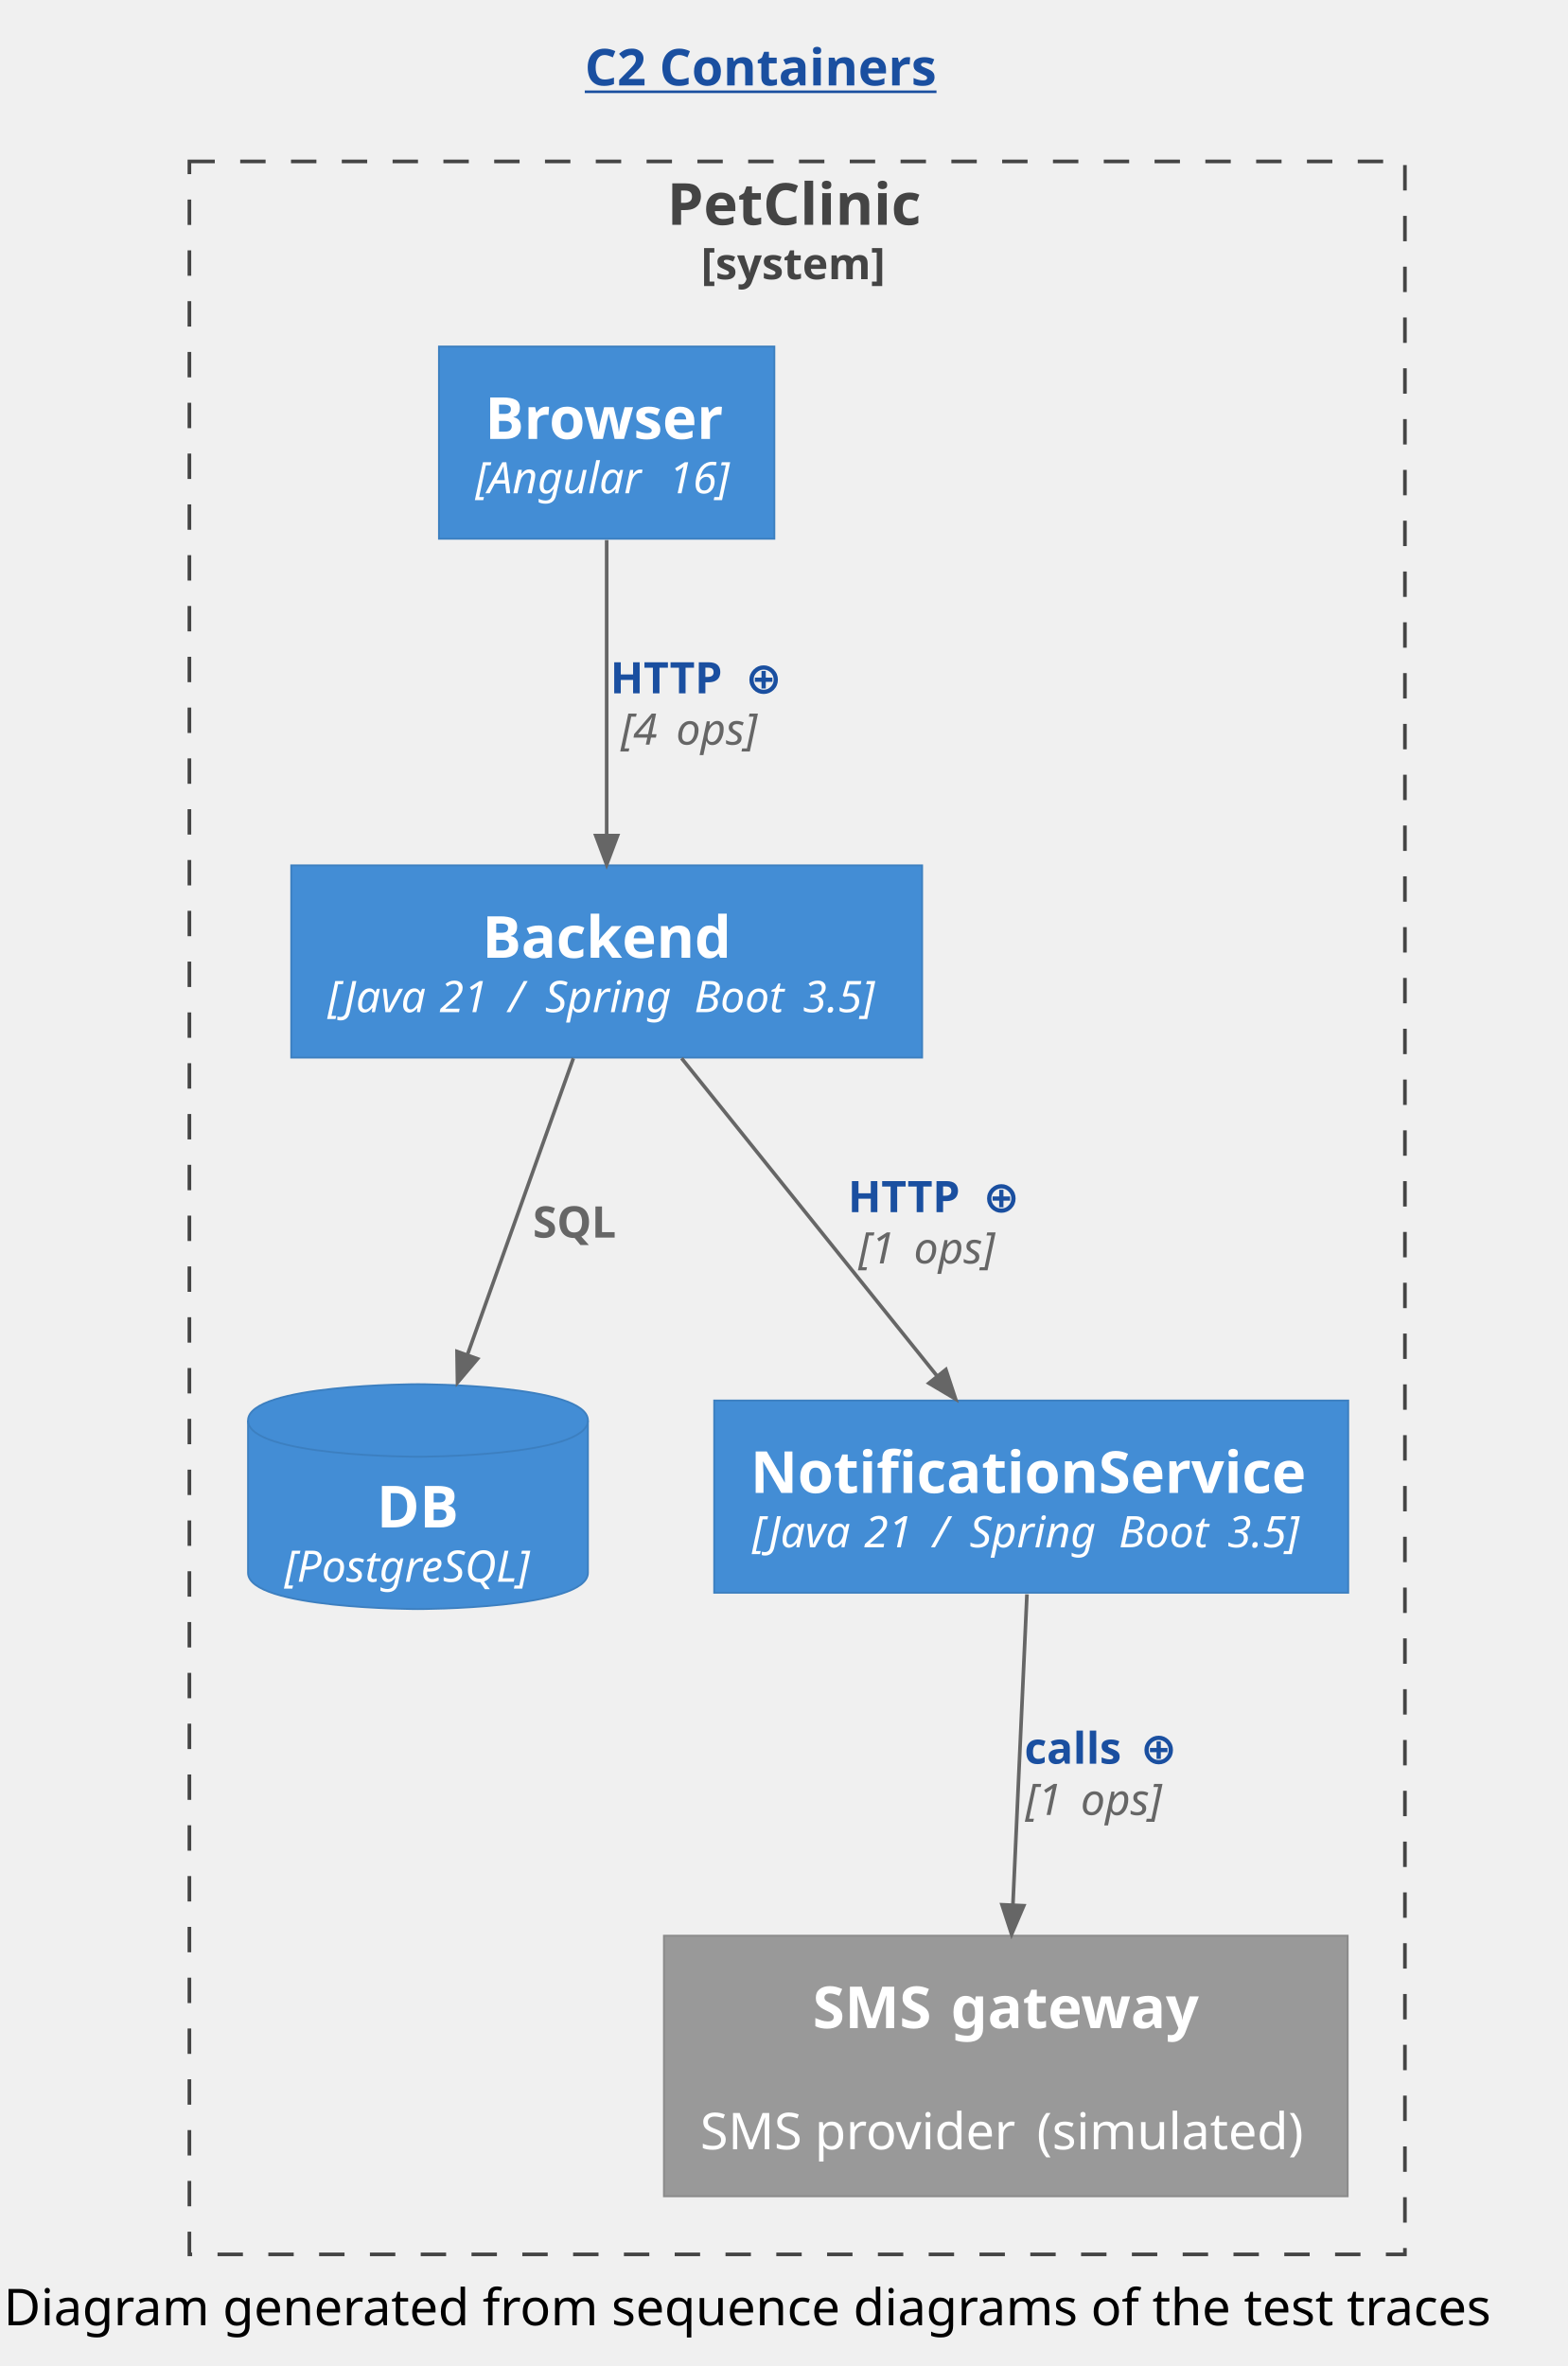
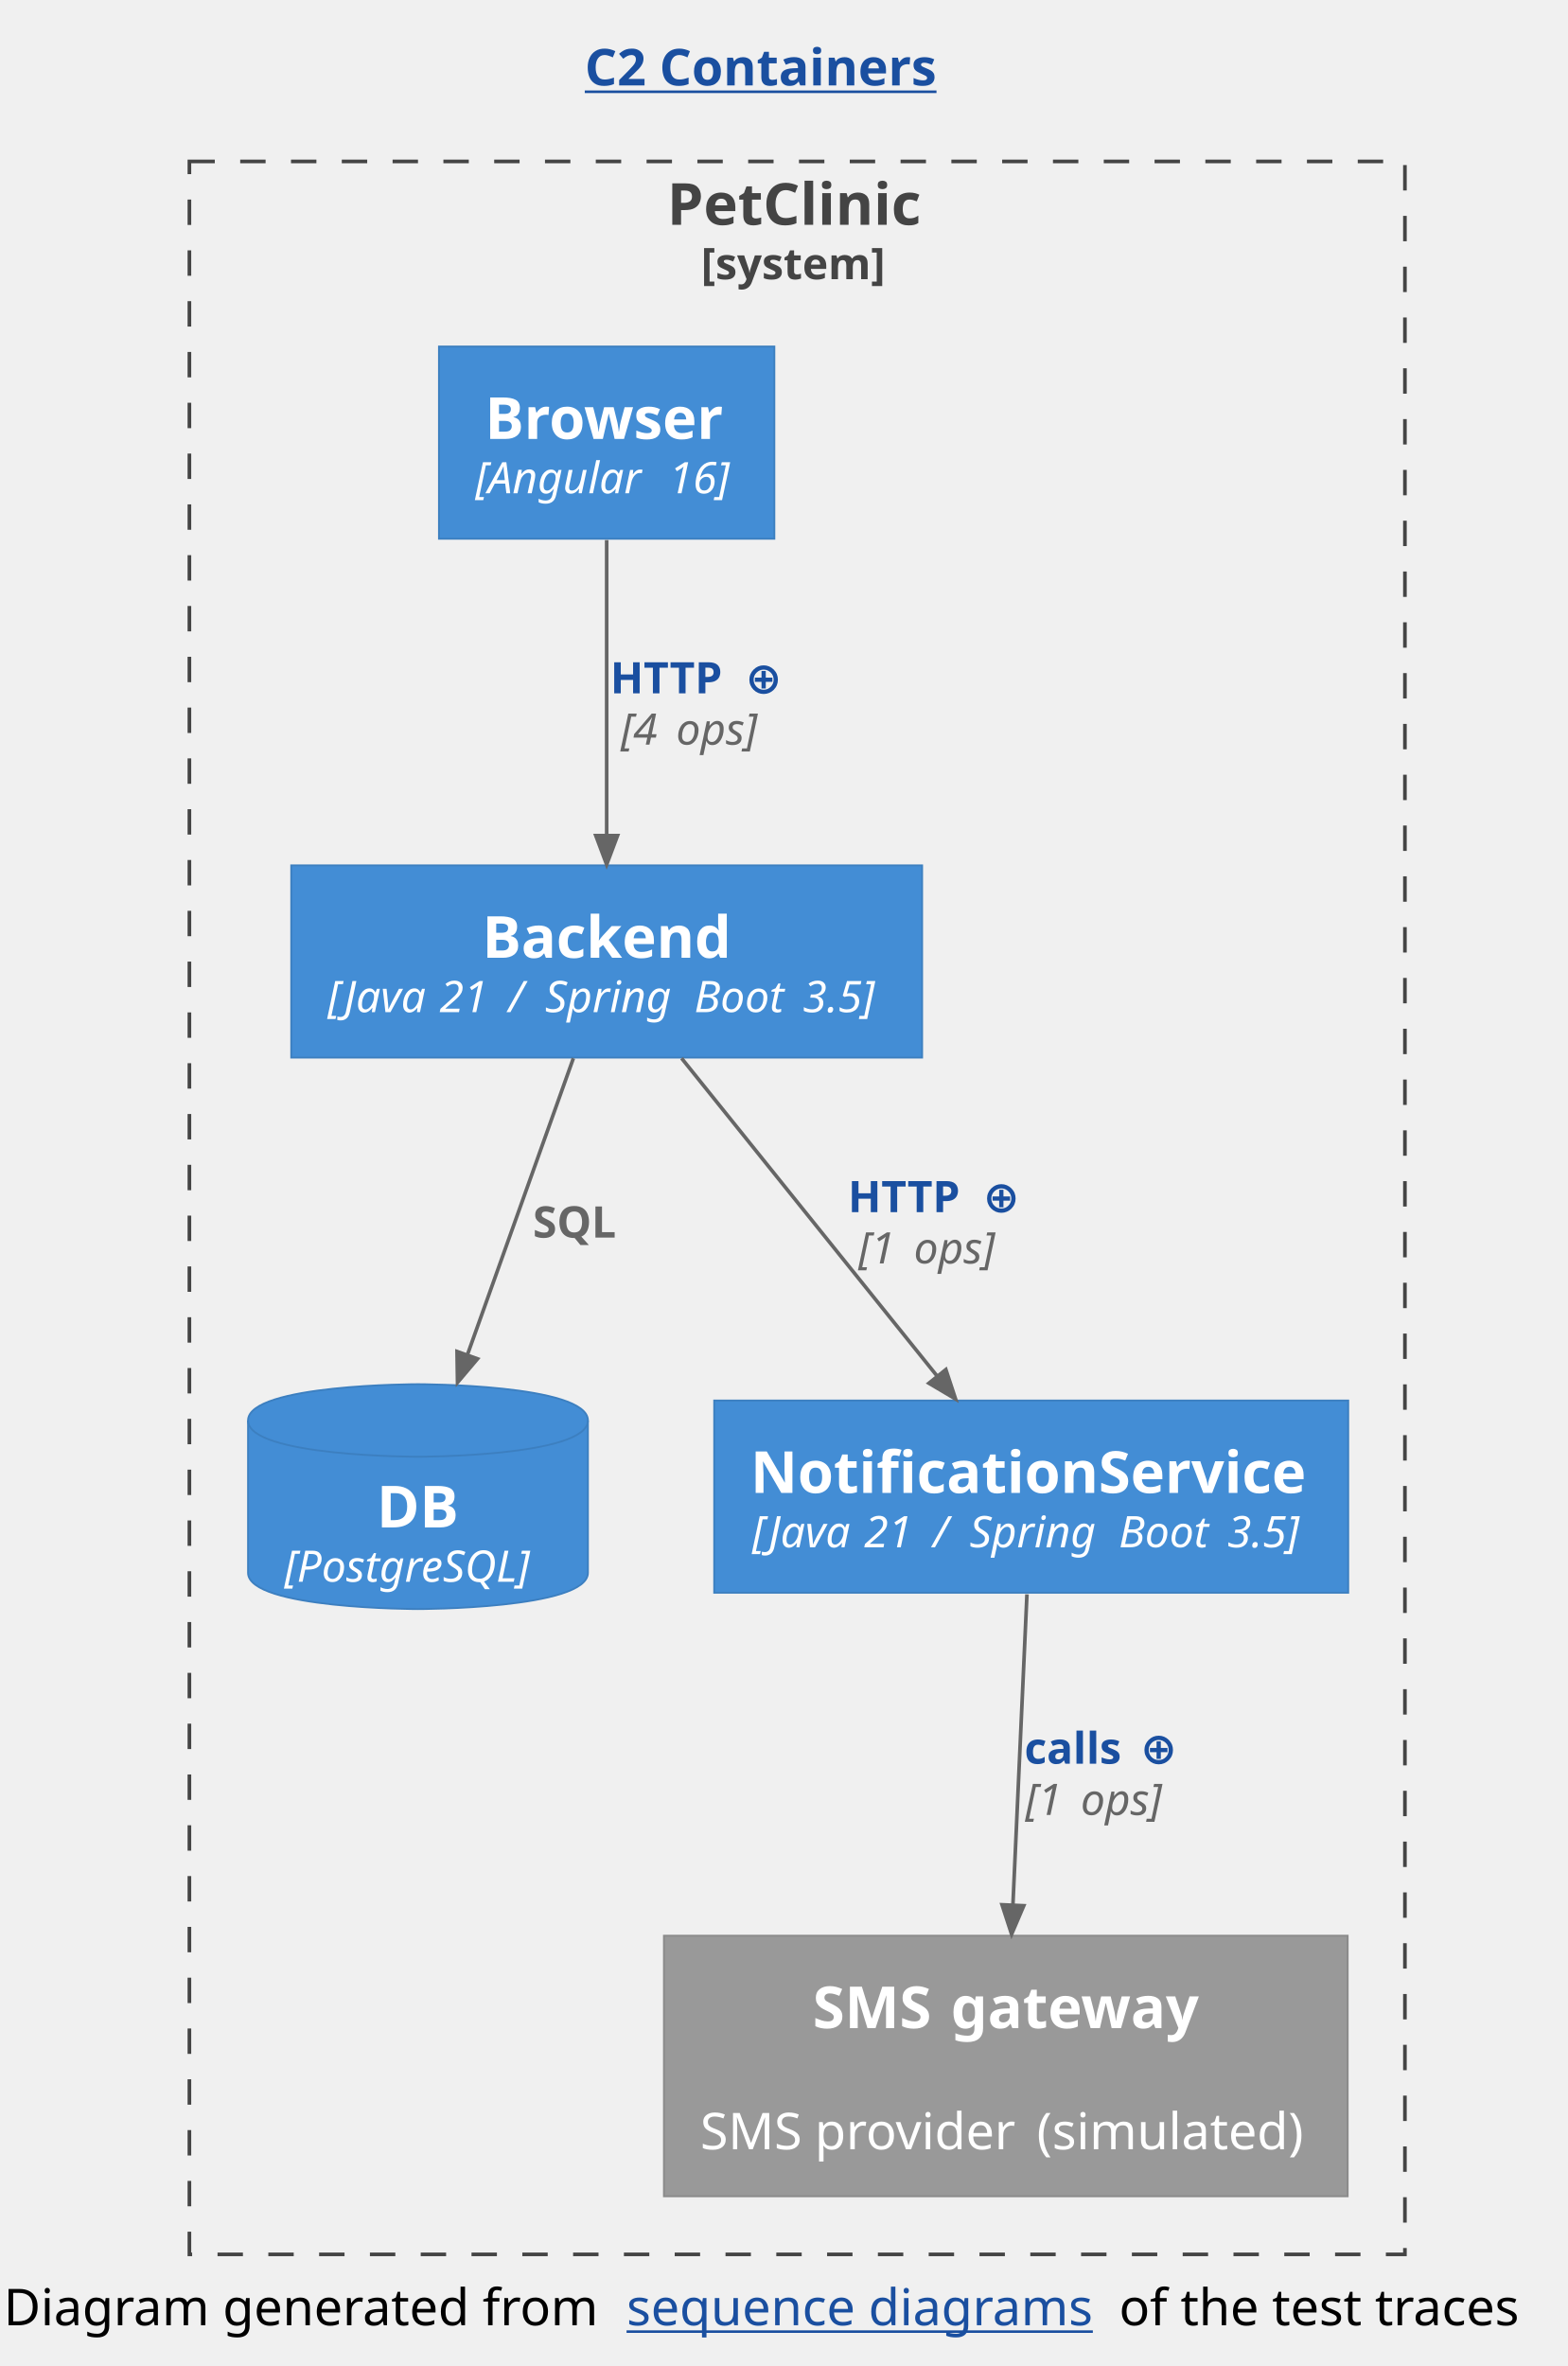
<svg xmlns="http://www.w3.org/2000/svg" xmlns:xlink="http://www.w3.org/1999/xlink" contentStyleType="text/css" data-diagram-type="DESCRIPTION" height="652px" preserveAspectRatio="none" style="width:432px;height:652px;background:#FFFFFF;" version="1.1" viewBox="0 0 432 652" width="432px" zoomAndPan="magnify">
  <defs />
  <g>
    <g class="title" data-source-line="6">
      <a href="https://c4model.com/diagrams/container" target="_blank" rel="noopener noreferrer" title="What is a C2 diagram?" xlink:actuate="onRequest" xlink:href="https://c4model.com/diagrams/container" xlink:show="new" xlink:title="What is a C2 diagram?" xlink:type="simple">
        <text fill="#1A4FA0" font-family="sans-serif" font-size="14" font-weight="bold" lengthAdjust="spacing" text-decoration="underline" textLength="102.067" x="161.166" y="23.535">C2 Containers</text>
      </a>
    </g>
    <g class="cluster" data-qualified-name="c2_system" data-source-line="1666" id="ent0002">
      <rect fill="none" height="576.75" style="stroke:#444444;stroke-width:1;stroke-dasharray:7,7;" width="335" x="52.2" y="44.488" />
      <text fill="#444444" font-family="sans-serif" font-size="16" font-weight="bold" lengthAdjust="spacing" textLength="71.703" x="183.848" y="61.957">PetClinic</text>
      <text fill="#444444" font-family="sans-serif" font-size="12" font-weight="bold" lengthAdjust="spacing" textLength="52.992" x="193.204" y="76.934">[system]</text>
    </g>
    <g class="entity" data-qualified-name="c2_system.Backend" data-source-line="71" id="ent0003">
      <rect fill="#438DD5" height="52.977" style="stroke:#3C7FC0;stroke-width:0.5;" width="173.885" x="80.26" y="238.468" />
      <text fill="#FFFFFF" font-family="sans-serif" font-size="16" font-weight="bold" lengthAdjust="spacing" textLength="68.609" x="132.897" y="263.937">Backend</text>
      <text fill="#FFFFFF" font-family="sans-serif" font-size="12" font-style="italic" lengthAdjust="spacing" textLength="27.1" x="90.26" y="278.914">[Java</text>
      <text fill="#FFFFFF" font-family="sans-serif" font-size="12" font-style="italic" lengthAdjust="spacing" textLength="3.797" x="117.359" y="278.914"> </text>
      <text fill="#FFFFFF" font-family="sans-serif" font-size="12" font-style="italic" lengthAdjust="spacing" textLength="15.176" x="121.156" y="278.914">21</text>
      <text fill="#FFFFFF" font-family="sans-serif" font-size="12" font-style="italic" lengthAdjust="spacing" textLength="3.797" x="136.332" y="278.914"> </text>
      <text fill="#FFFFFF" font-family="sans-serif" font-size="12" font-style="italic" lengthAdjust="spacing" textLength="6.293" x="140.129" y="278.914">/</text>
      <text fill="#FFFFFF" font-family="sans-serif" font-size="12" font-style="italic" lengthAdjust="spacing" textLength="3.797" x="146.422" y="278.914"> </text>
      <text fill="#FFFFFF" font-family="sans-serif" font-size="12" font-style="italic" lengthAdjust="spacing" textLength="37.324" x="150.219" y="278.914">Spring</text>
      <text fill="#FFFFFF" font-family="sans-serif" font-size="12" font-style="italic" lengthAdjust="spacing" textLength="3.797" x="187.543" y="278.914"> </text>
      <text fill="#FFFFFF" font-family="sans-serif" font-size="12" font-style="italic" lengthAdjust="spacing" textLength="26.133" x="191.34" y="278.914">Boot</text>
      <text fill="#FFFFFF" font-family="sans-serif" font-size="12" font-style="italic" lengthAdjust="spacing" textLength="3.797" x="217.473" y="278.914"> </text>
      <text fill="#FFFFFF" font-family="sans-serif" font-size="12" font-style="italic" lengthAdjust="spacing" textLength="22.875" x="221.269" y="278.914">3.5]</text>
    </g>
    <g class="entity" data-qualified-name="c2_system.Browser" data-source-line="71" id="ent0004">
      <rect fill="#438DD5" height="52.977" style="stroke:#3C7FC0;stroke-width:0.5;" width="92.439" x="120.98" y="95.488" />
      <text fill="#FFFFFF" font-family="sans-serif" font-size="16" font-weight="bold" lengthAdjust="spacing" textLength="67.07" x="133.664" y="120.957">Browser</text>
      <text fill="#FFFFFF" font-family="sans-serif" font-size="12" font-style="italic" lengthAdjust="spacing" textLength="49.565" x="130.98" y="135.934">[Angular</text>
      <text fill="#FFFFFF" font-family="sans-serif" font-size="12" font-style="italic" lengthAdjust="spacing" textLength="3.797" x="180.544" y="135.934"> </text>
      <text fill="#FFFFFF" font-family="sans-serif" font-size="12" font-style="italic" lengthAdjust="spacing" textLength="19.078" x="184.341" y="135.934">16]</text>
    </g>
    <g class="entity" data-qualified-name="c2_system.DB" data-source-line="75" id="ent0005">
      <path d="M68.36,391.438 C68.36,381.438 115.198,381.438 115.198,381.438 C115.198,381.438 162.036,381.438 162.036,391.438 L162.036,433.415 C162.036,443.415 115.198,443.415 115.198,443.415 C115.198,443.415 68.36,443.415 68.36,433.415 L68.36,391.438" fill="#438DD5" style="stroke:#3C7FC0;stroke-width:0.5;" />
      <path d="M68.36,391.438 C68.36,401.438 115.198,401.438 115.198,401.438 C115.198,401.438 162.036,401.438 162.036,391.438" fill="none" style="stroke:#3C7FC0;stroke-width:0.5;" />
      <text fill="#FFFFFF" font-family="sans-serif" font-size="16" font-weight="bold" lengthAdjust="spacing" textLength="22.766" x="103.815" y="420.907">DB</text>
      <text fill="#FFFFFF" font-family="sans-serif" font-size="12" font-style="italic" lengthAdjust="spacing" textLength="73.676" x="78.36" y="435.884">[PostgreSQL]</text>
    </g>
    <g class="entity" data-qualified-name="c2_system.NotificationService" data-source-line="71" id="ent0006">
      <rect fill="#438DD5" height="52.977" style="stroke:#3C7FC0;stroke-width:0.5;" width="174.75" x="196.83" y="385.938" />
      <text fill="#FFFFFF" font-family="sans-serif" font-size="16" font-weight="bold" lengthAdjust="spacing" textLength="154.75" x="206.83" y="411.407">NotificationService</text>
      <text fill="#FFFFFF" font-family="sans-serif" font-size="12" font-style="italic" lengthAdjust="spacing" textLength="27.1" x="207.262" y="426.384">[Java</text>
      <text fill="#FFFFFF" font-family="sans-serif" font-size="12" font-style="italic" lengthAdjust="spacing" textLength="3.797" x="234.362" y="426.384"> </text>
      <text fill="#FFFFFF" font-family="sans-serif" font-size="12" font-style="italic" lengthAdjust="spacing" textLength="15.176" x="238.159" y="426.384">21</text>
      <text fill="#FFFFFF" font-family="sans-serif" font-size="12" font-style="italic" lengthAdjust="spacing" textLength="3.797" x="253.335" y="426.384"> </text>
      <text fill="#FFFFFF" font-family="sans-serif" font-size="12" font-style="italic" lengthAdjust="spacing" textLength="6.293" x="257.132" y="426.384">/</text>
      <text fill="#FFFFFF" font-family="sans-serif" font-size="12" font-style="italic" lengthAdjust="spacing" textLength="3.797" x="263.424" y="426.384"> </text>
      <text fill="#FFFFFF" font-family="sans-serif" font-size="12" font-style="italic" lengthAdjust="spacing" textLength="37.324" x="267.221" y="426.384">Spring</text>
      <text fill="#FFFFFF" font-family="sans-serif" font-size="12" font-style="italic" lengthAdjust="spacing" textLength="3.797" x="304.546" y="426.384"> </text>
      <text fill="#FFFFFF" font-family="sans-serif" font-size="12" font-style="italic" lengthAdjust="spacing" textLength="26.133" x="308.342" y="426.384">Boot</text>
      <text fill="#FFFFFF" font-family="sans-serif" font-size="12" font-style="italic" lengthAdjust="spacing" textLength="3.797" x="334.475" y="426.384"> </text>
      <text fill="#FFFFFF" font-family="sans-serif" font-size="12" font-style="italic" lengthAdjust="spacing" textLength="22.875" x="338.272" y="426.384">3.5]</text>
    </g>
    <g class="entity" data-qualified-name="c2_system.SMS_gateway" data-source-line="212" id="ent0007">
      <rect fill="#999999" height="71.82" style="stroke:#8A8A8A;stroke-width:0.5;" width="188.444" x="182.98" y="533.418" />
      <text fill="#FFFFFF" font-family="sans-serif" font-size="16" font-weight="bold" lengthAdjust="spacing" textLength="32.805" x="223.983" y="558.887">SMS</text>
      <text fill="#FFFFFF" font-family="sans-serif" font-size="16" font-weight="bold" lengthAdjust="spacing" textLength="5.273" x="256.788" y="558.887"> </text>
      <text fill="#FFFFFF" font-family="sans-serif" font-size="16" font-weight="bold" lengthAdjust="spacing" textLength="68.359" x="262.061" y="558.887">gateway</text>
      <text fill="#FFFFFF" font-family="sans-serif" font-size="14" lengthAdjust="spacing" textLength="4.43" x="274.987" y="575.797"> </text>
      <text fill="#FFFFFF" font-family="sans-serif" font-size="14" lengthAdjust="spacing" textLength="27.139" x="192.98" y="592.285">SMS</text>
      <text fill="#FFFFFF" font-family="sans-serif" font-size="14" lengthAdjust="spacing" textLength="4.43" x="220.118" y="592.285"> </text>
      <text fill="#FFFFFF" font-family="sans-serif" font-size="14" lengthAdjust="spacing" textLength="56.773" x="224.548" y="592.285">provider</text>
      <text fill="#FFFFFF" font-family="sans-serif" font-size="14" lengthAdjust="spacing" textLength="4.43" x="281.32" y="592.285"> </text>
      <text fill="#FFFFFF" font-family="sans-serif" font-size="14" lengthAdjust="spacing" textLength="75.674" x="285.75" y="592.285">(simulated)</text>
    </g>
    <g class="link" data-entity-1="ent0003" data-entity-2="ent0005" data-link-type="dependency" data-source-line="1779" id="lnk8">
      <path d="M158.02,291.628 C149.1,316.588 138.242,346.975 128.782,373.445" fill="none" id="Backend-to-DB" style="stroke:#666666;stroke-width:1;" />
      <polygon fill="#666666" points="126.09,380.978,131.607,374.454,125.957,372.435,126.09,380.978" style="stroke:#666666;stroke-width:1;" />
      <text fill="#666666" font-family="sans-serif" font-size="12" font-weight="bold" lengthAdjust="spacing" textLength="23.719" x="146.86" y="341.04">SQL</text>
    </g>
    <g class="link" data-entity-1="ent0003" data-entity-2="ent0006" data-link-type="dependency" data-source-line="1779" id="lnk9">
      <path d="M187.85,291.628 C209.1,318.058 237.027,352.773 258.347,379.293" fill="none" id="Backend-to-NotificationService" style="stroke:#666666;stroke-width:1;" />
      <polygon fill="#666666" points="263.36,385.528,260.685,377.414,256.009,381.173,263.36,385.528" style="stroke:#666666;stroke-width:1;" />
      <a href="genseq://c2-279a196c9d" target="_top" title="Click for the calls behind this line" xlink:actuate="onRequest" xlink:href="genseq://c2-279a196c9d" xlink:show="new" xlink:title="Click for the calls behind this line" xlink:type="simple">
        <text fill="#1A4FA0" font-family="sans-serif" font-size="12" font-weight="bold" lengthAdjust="spacing" textLength="33.281" x="233.71" y="334.04">HTTP</text>
      </a>
      <a href="genseq://c2-279a196c9d" target="_top" title="Click for the calls behind this line" xlink:actuate="onRequest" xlink:href="genseq://c2-279a196c9d" xlink:show="new" xlink:title="Click for the calls behind this line" xlink:type="simple">
        <text fill="#1A4FA0" font-family="sans-serif" font-size="12" font-weight="bold" lengthAdjust="spacing" textLength="3.955" x="266.991" y="334.04"> </text>
      </a>
      <a href="genseq://c2-279a196c9d" target="_top" title="Click for the calls behind this line" xlink:actuate="onRequest" xlink:href="genseq://c2-279a196c9d" xlink:show="new" xlink:title="Click for the calls behind this line" xlink:type="simple">
        <text fill="#1A4FA0" font-family="sans-serif" font-size="12" font-weight="bold" lengthAdjust="spacing" textLength="8.684" x="270.946" y="334.04">⊕</text>
      </a>
      <text fill="#666666" font-family="sans-serif" font-size="12" font-style="italic" lengthAdjust="spacing" textLength="11.49" x="236.554" y="348.173">[1</text>
      <text fill="#666666" font-family="sans-serif" font-size="12" font-style="italic" lengthAdjust="spacing" textLength="3.797" x="248.045" y="348.173"> </text>
      <text fill="#666666" font-family="sans-serif" font-size="12" font-style="italic" lengthAdjust="spacing" textLength="24.943" x="251.841" y="348.173">ops]</text>
    </g>
    <g class="link" data-entity-1="ent0004" data-entity-2="ent0003" data-link-type="dependency" data-source-line="1779" id="lnk10">
      <path d="M167.2,148.838 C167.2,174.268 167.2,204.878 167.2,230.258" fill="none" id="Browser-to-Backend" style="stroke:#666666;stroke-width:1;" />
      <polygon fill="#666666" points="167.2,238.258,170.2,230.258,164.2,230.258,167.2,238.258" style="stroke:#666666;stroke-width:1;" />
      <a href="genseq://c2-43d2943456" target="_top" title="Click for the calls behind this line" xlink:actuate="onRequest" xlink:href="genseq://c2-43d2943456" xlink:show="new" xlink:title="Click for the calls behind this line" xlink:type="simple">
        <text fill="#1A4FA0" font-family="sans-serif" font-size="12" font-weight="bold" lengthAdjust="spacing" textLength="33.281" x="168.2" y="191.07">HTTP</text>
      </a>
      <a href="genseq://c2-43d2943456" target="_top" title="Click for the calls behind this line" xlink:actuate="onRequest" xlink:href="genseq://c2-43d2943456" xlink:show="new" xlink:title="Click for the calls behind this line" xlink:type="simple">
        <text fill="#1A4FA0" font-family="sans-serif" font-size="12" font-weight="bold" lengthAdjust="spacing" textLength="3.955" x="201.481" y="191.07"> </text>
      </a>
      <a href="genseq://c2-43d2943456" target="_top" title="Click for the calls behind this line" xlink:actuate="onRequest" xlink:href="genseq://c2-43d2943456" xlink:show="new" xlink:title="Click for the calls behind this line" xlink:type="simple">
        <text fill="#1A4FA0" font-family="sans-serif" font-size="12" font-weight="bold" lengthAdjust="spacing" textLength="8.684" x="205.436" y="191.07">⊕</text>
      </a>
      <text fill="#666666" font-family="sans-serif" font-size="12" font-style="italic" lengthAdjust="spacing" textLength="11.49" x="171.044" y="205.203">[4</text>
      <text fill="#666666" font-family="sans-serif" font-size="12" font-style="italic" lengthAdjust="spacing" textLength="3.797" x="182.535" y="205.203"> </text>
      <text fill="#666666" font-family="sans-serif" font-size="12" font-style="italic" lengthAdjust="spacing" textLength="24.943" x="186.332" y="205.203">ops]</text>
    </g>
    <g class="link" data-entity-1="ent0006" data-entity-2="ent0007" data-link-type="dependency" data-source-line="1779" id="lnk11">
      <path d="M283.03,439.358 C281.87,465.018 280.438,496.506 279.158,525.026" fill="none" id="NotificationService-to-SMS_gateway" style="stroke:#666666;stroke-width:1;" />
      <polygon fill="#666666" points="278.8,533.018,282.155,525.161,276.161,524.892,278.8,533.018" style="stroke:#666666;stroke-width:1;" />
      <a href="genseq://c2-cb01a30b7a" target="_top" title="Click for the calls behind this line" xlink:actuate="onRequest" xlink:href="genseq://c2-cb01a30b7a" xlink:show="new" xlink:title="Click for the calls behind this line" xlink:type="simple">
        <text fill="#1A4FA0" font-family="sans-serif" font-size="12" font-weight="bold" lengthAdjust="spacing" textLength="28.031" x="282.33" y="486.02">calls</text>
      </a>
      <a href="genseq://c2-cb01a30b7a" target="_top" title="Click for the calls behind this line" xlink:actuate="onRequest" xlink:href="genseq://c2-cb01a30b7a" xlink:show="new" xlink:title="Click for the calls behind this line" xlink:type="simple">
        <text fill="#1A4FA0" font-family="sans-serif" font-size="12" font-weight="bold" lengthAdjust="spacing" textLength="3.955" x="310.361" y="486.02"> </text>
      </a>
      <a href="genseq://c2-cb01a30b7a" target="_top" title="Click for the calls behind this line" xlink:actuate="onRequest" xlink:href="genseq://c2-cb01a30b7a" xlink:show="new" xlink:title="Click for the calls behind this line" xlink:type="simple">
        <text fill="#1A4FA0" font-family="sans-serif" font-size="12" font-weight="bold" lengthAdjust="spacing" textLength="8.684" x="314.316" y="486.02">⊕</text>
      </a>
      <text fill="#666666" font-family="sans-serif" font-size="12" font-style="italic" lengthAdjust="spacing" textLength="11.49" x="282.549" y="500.153">[1</text>
      <text fill="#666666" font-family="sans-serif" font-size="12" font-style="italic" lengthAdjust="spacing" textLength="3.797" x="294.04" y="500.153"> </text>
      <text fill="#666666" font-family="sans-serif" font-size="12" font-style="italic" lengthAdjust="spacing" textLength="24.943" x="297.837" y="500.153">ops]</text>
    </g>
    <g class="caption" data-source-line="18">
-       <text fill="#000000" font-family="sans-serif" font-size="14" lengthAdjust="spacing" textLength="422.399" x="1" y="640.773">Diagram generated from sequence diagrams of the test traces</text>
+       <text fill="#000000" font-family="sans-serif" font-size="14" lengthAdjust="spacing" textLength="167.255" x="1" y="640.773">Diagram generated from</text>
+       <a href="#sequence" target="_top" title="Open the Sequence tab" xlink:actuate="onRequest" xlink:href="#sequence" xlink:show="new" xlink:title="Open the Sequence tab" xlink:type="simple">
+         <text fill="#1A4FA0" font-family="sans-serif" font-size="14" lengthAdjust="spacing" text-decoration="underline" textLength="131.311" x="172.685" y="640.773">sequence diagrams</text>
+       </a>
+       <text fill="#000000" font-family="sans-serif" font-size="14" lengthAdjust="spacing" textLength="114.974" x="308.426" y="640.773">of the test traces</text>
    </g>
  </g>
</svg>
